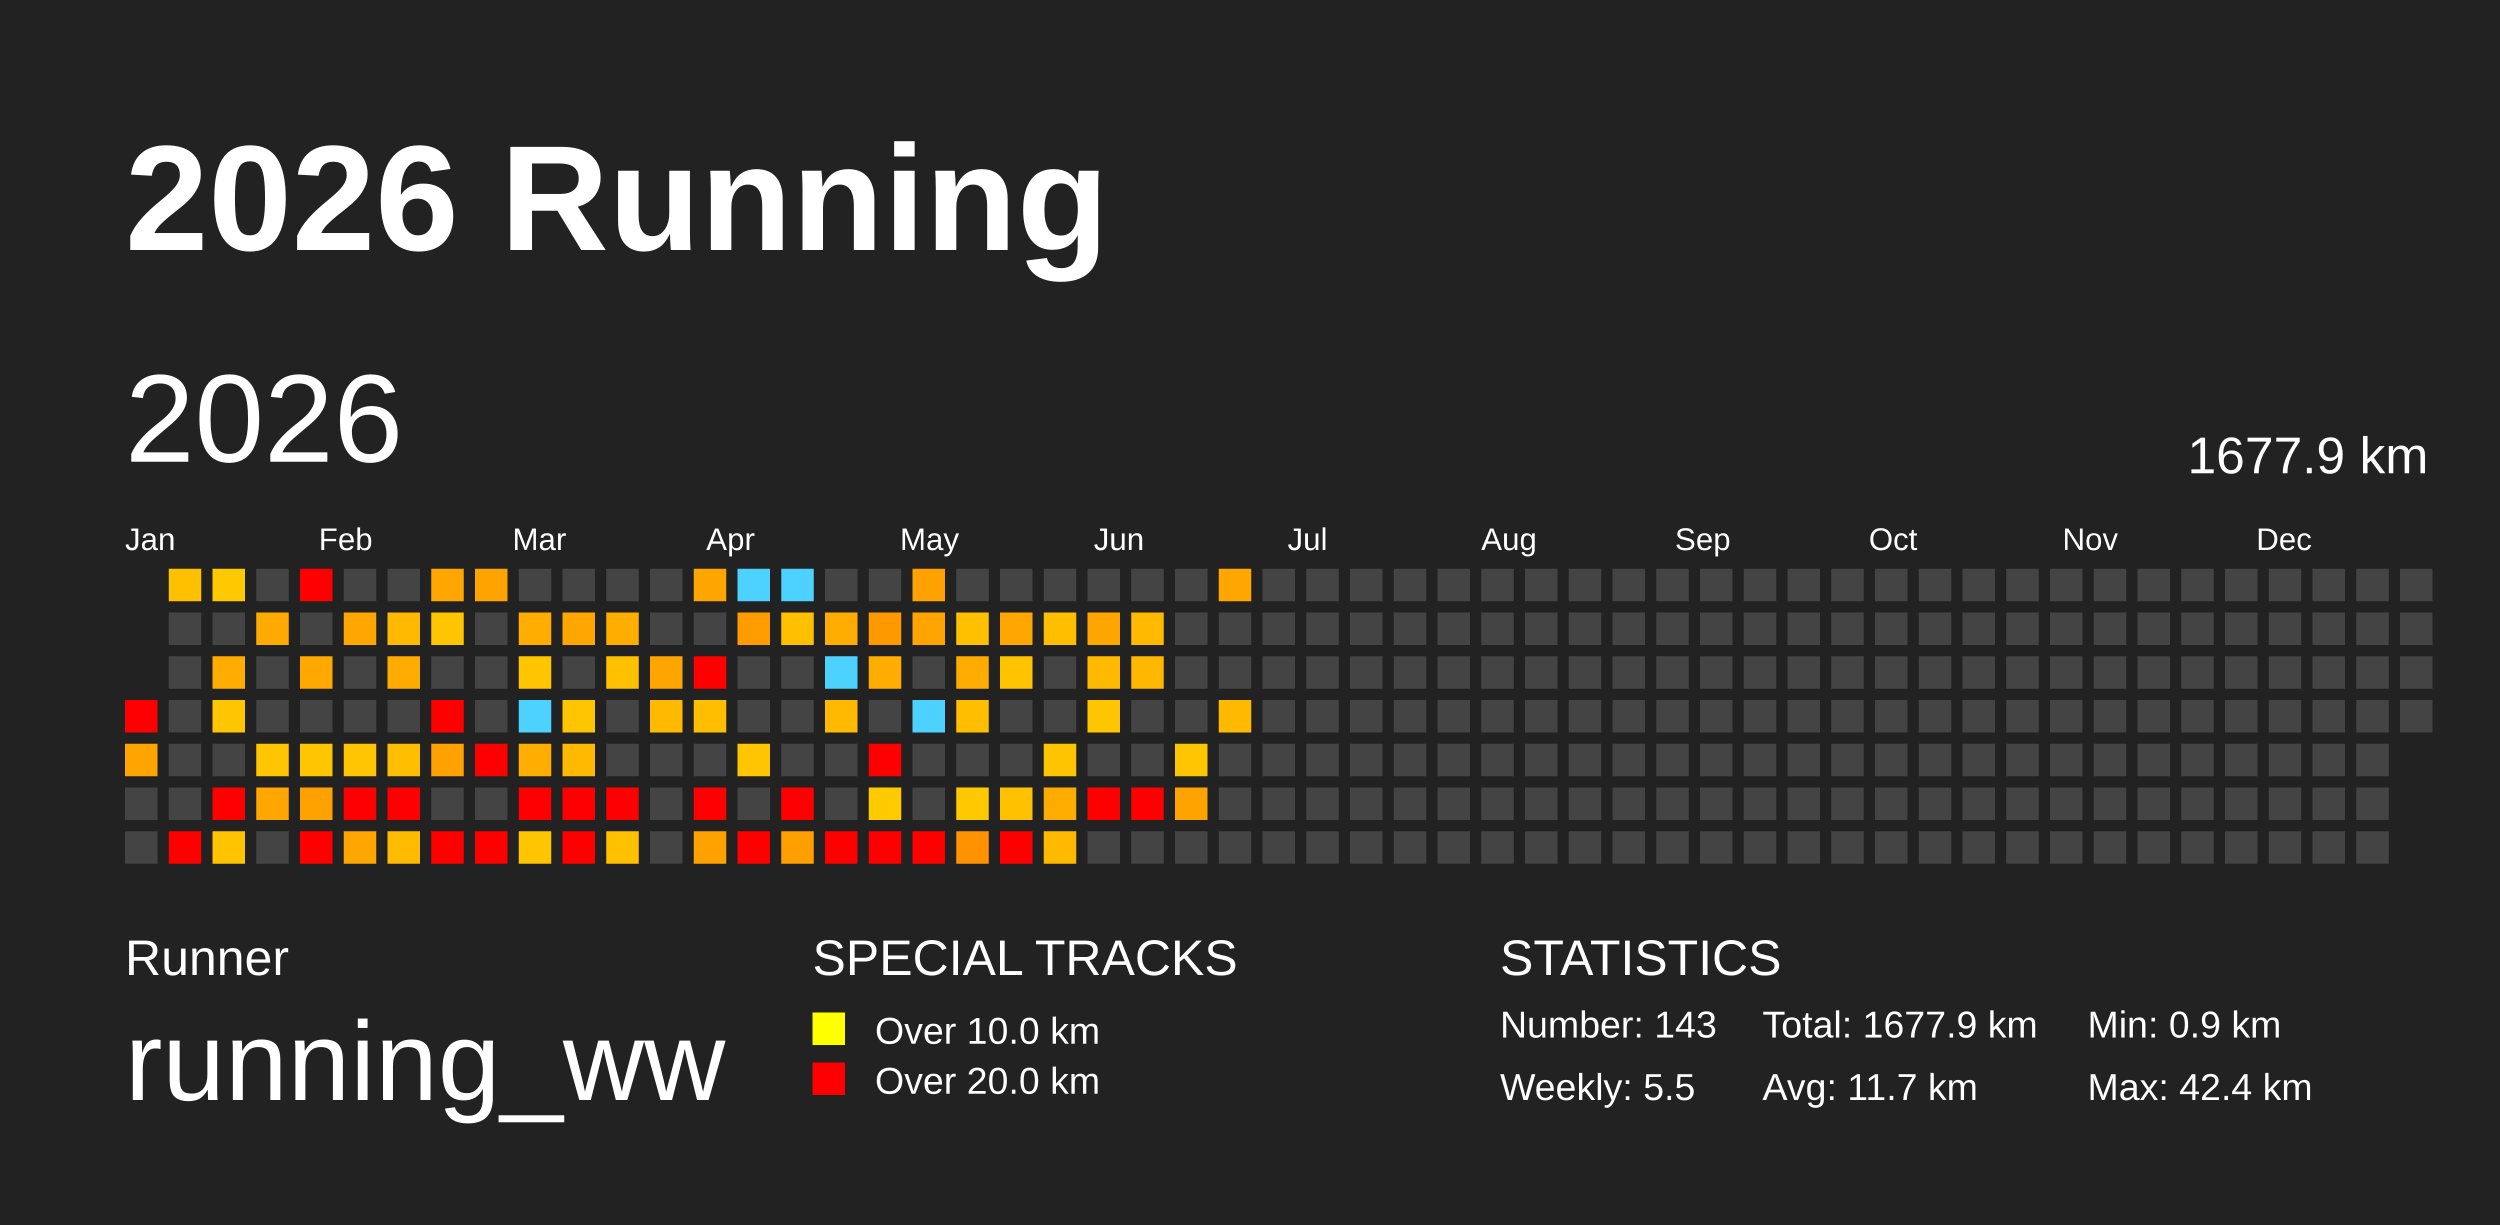
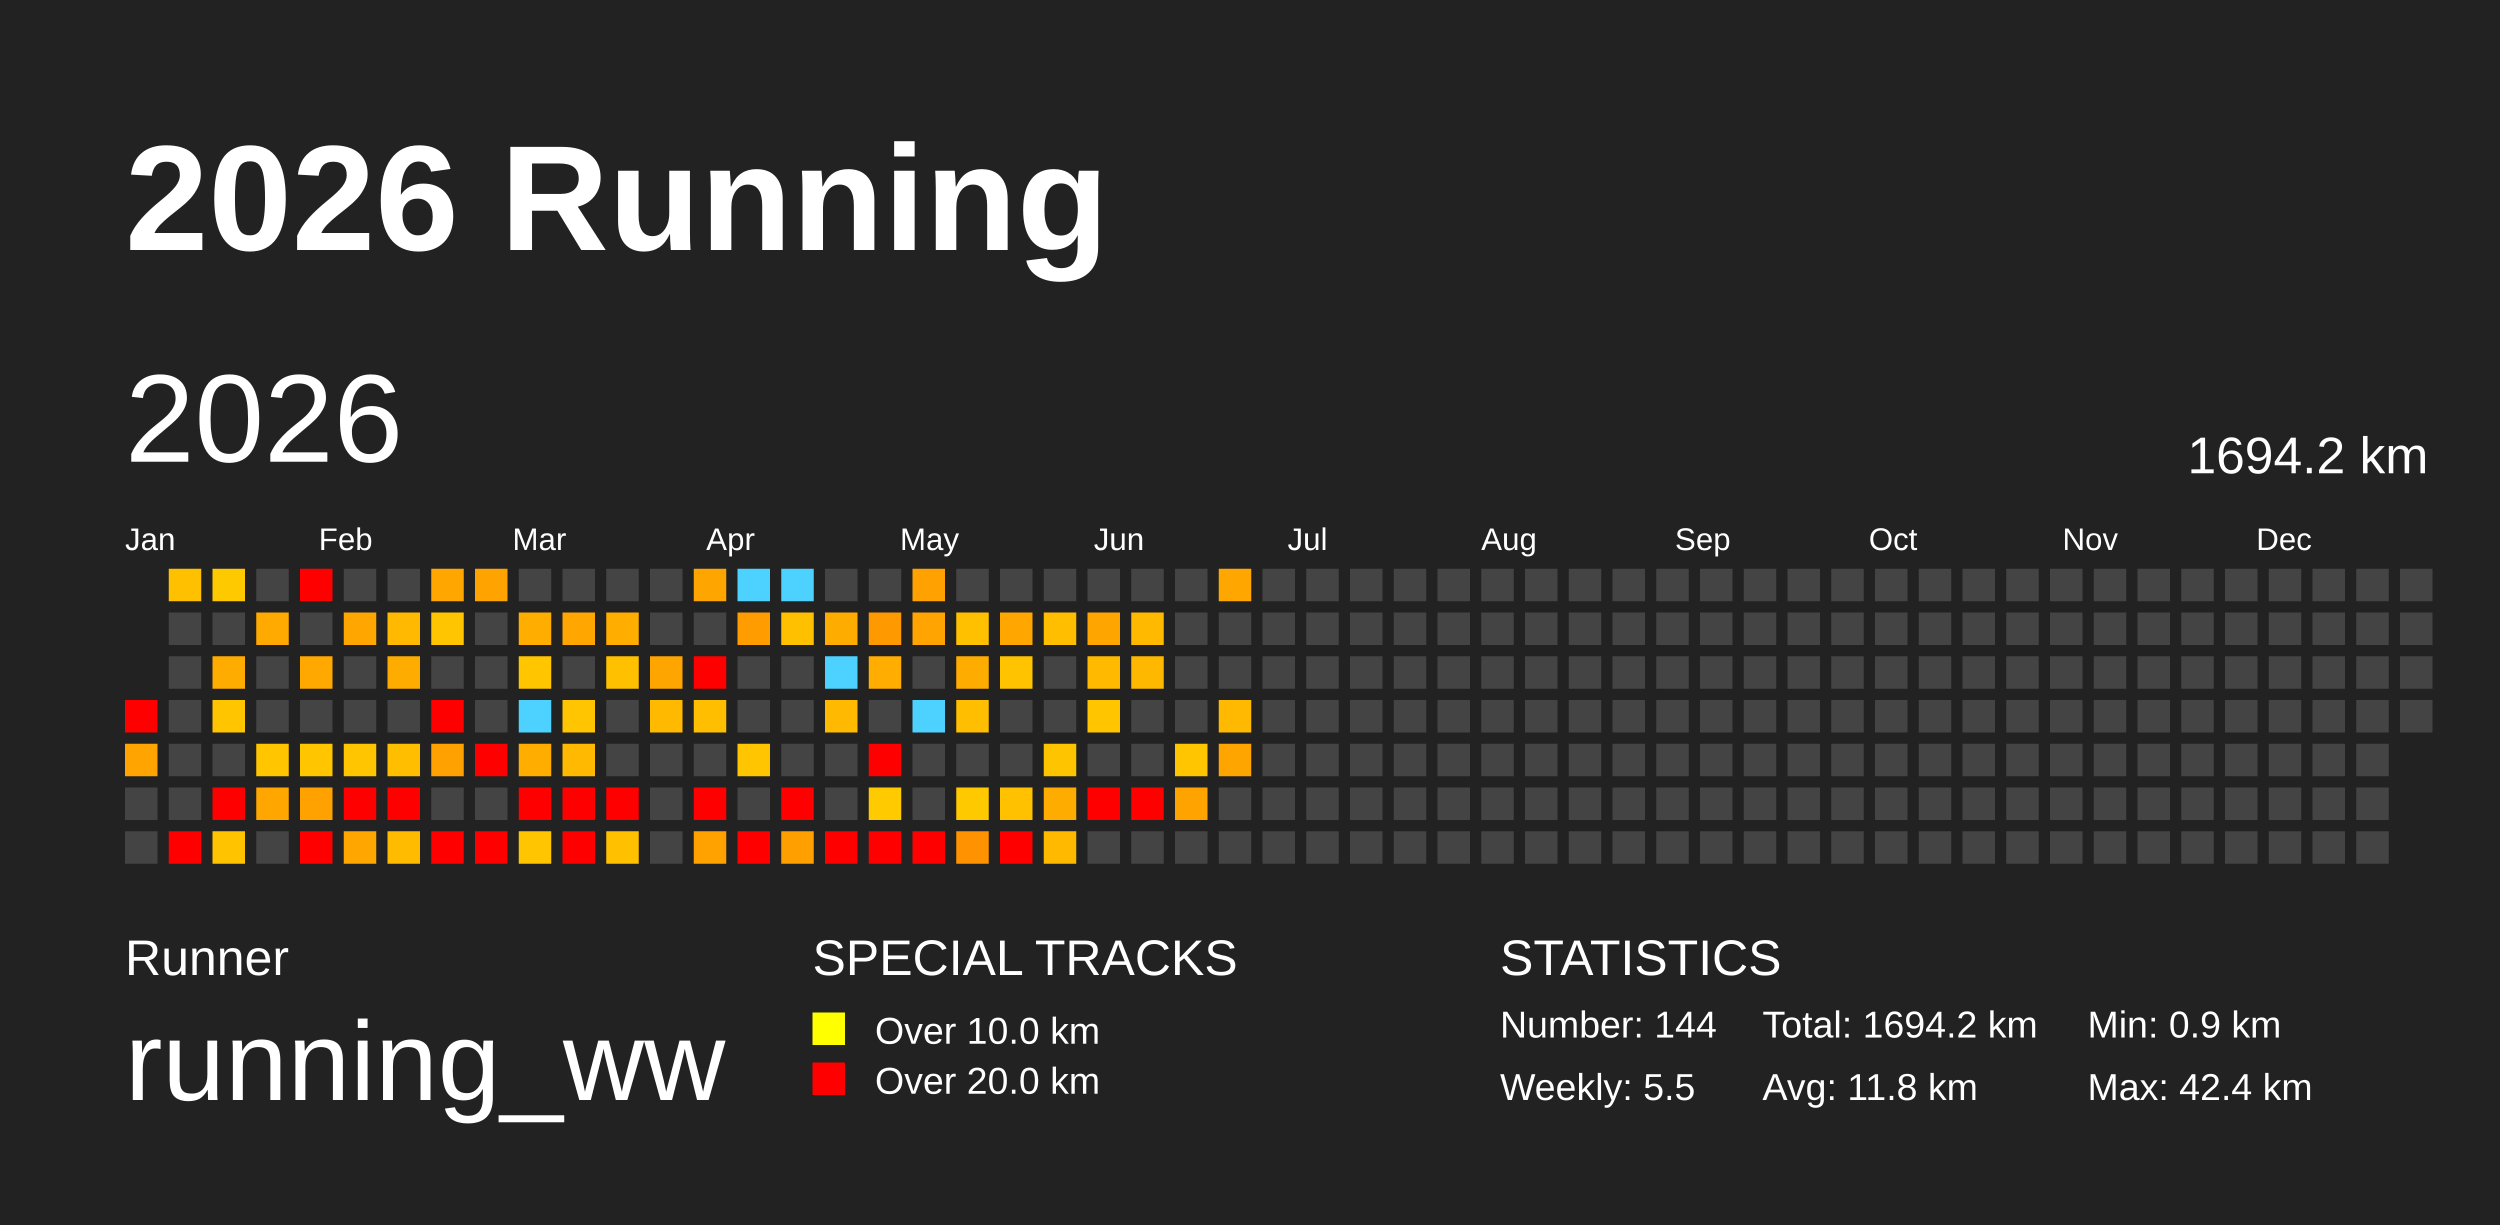
<svg xmlns="http://www.w3.org/2000/svg" baseProfile="full" height="98mm" version="1.1" viewBox="0,0,200,98" width="200mm">
  <defs />
  <rect fill="#222222" height="98" width="200" x="0" y="0" />
  <text fill="#FFFFFF" style="font-size:12px; font-family:Arial; font-weight:bold;" x="10" y="20">2026 Running</text>
  <text fill="#FFFFFF" style="font-size:4px; font-family:Arial" x="10" y="78">Runner</text>
  <text fill="#FFFFFF" style="font-size:9px; font-family:Arial" x="10" y="88">running_ww</text>
  <text fill="#FFFFFF" style="font-size:4px; font-family:Arial" x="65" y="78">SPECIAL TRACKS</text>
  <rect fill="yellow" height="2.6" width="2.6" x="65" y="81" />
  <text fill="#FFFFFF" style="font-size:3px; font-family:Arial" x="70" y="83.5">Over 10.0 km</text>
  <rect fill="red" height="2.6" width="2.6" x="65" y="85" />
  <text fill="#FFFFFF" style="font-size:3px; font-family:Arial" x="70" y="87.5">Over 20.0 km</text>
  <text fill="#FFFFFF" style="font-size:4px; font-family:Arial" x="120" y="78">STATISTICS</text>
-   <text fill="#FFFFFF" style="font-size:3px; font-family:Arial" x="120" y="83">Number: 143</text>
+   <text fill="#FFFFFF" style="font-size:3px; font-family:Arial" x="120" y="83">Number: 144</text>
  <text fill="#FFFFFF" style="font-size:3px; font-family:Arial" x="120" y="88">Weekly: 5.5</text>
-   <text fill="#FFFFFF" style="font-size:3px; font-family:Arial" x="141" y="83">Total: 1677.9 km</text>
-   <text fill="#FFFFFF" style="font-size:3px; font-family:Arial" x="141" y="88">Avg: 11.7 km</text>
+   <text fill="#FFFFFF" style="font-size:3px; font-family:Arial" x="141" y="83">Total: 1694.2 km</text>
+   <text fill="#FFFFFF" style="font-size:3px; font-family:Arial" x="141" y="88">Avg: 11.8 km</text>
  <text fill="#FFFFFF" style="font-size:3px; font-family:Arial" x="167" y="83">Min: 0.9 km</text>
  <text fill="#FFFFFF" style="font-size:3px; font-family:Arial" x="167" y="88">Max: 42.4 km</text>
  <text dominant-baseline="hanging" fill="#FFFFFF" style="font-size:10.0px; font-family:Arial;" x="10" y="30">2026</text>
-   <text dominant-baseline="hanging" fill="#FFFFFF" style="font-size:4.125px; font-family:Arial;" x="175" y="35">1677.9 km</text>
+   <text dominant-baseline="hanging" fill="#FFFFFF" style="font-size:4.125px; font-family:Arial;" x="175" y="35">1694.2 km</text>
  <text fill="#FFFFFF" style="font-size:2.5px; font-family:Arial" x="10.0" y="44">Jan</text>
  <text fill="#FFFFFF" style="font-size:2.5px; font-family:Arial" x="25.5" y="44">Feb</text>
  <text fill="#FFFFFF" style="font-size:2.5px; font-family:Arial" x="41.0" y="44">Mar</text>
  <text fill="#FFFFFF" style="font-size:2.5px; font-family:Arial" x="56.5" y="44">Apr</text>
  <text fill="#FFFFFF" style="font-size:2.5px; font-family:Arial" x="72.0" y="44">May</text>
  <text fill="#FFFFFF" style="font-size:2.5px; font-family:Arial" x="87.5" y="44">Jun</text>
  <text fill="#FFFFFF" style="font-size:2.5px; font-family:Arial" x="103.0" y="44">Jul</text>
  <text fill="#FFFFFF" style="font-size:2.5px; font-family:Arial" x="118.5" y="44">Aug</text>
  <text fill="#FFFFFF" style="font-size:2.5px; font-family:Arial" x="134.0" y="44">Sep</text>
  <text fill="#FFFFFF" style="font-size:2.5px; font-family:Arial" x="149.5" y="44">Oct</text>
  <text fill="#FFFFFF" style="font-size:2.5px; font-family:Arial" x="165.0" y="44">Nov</text>
  <text fill="#FFFFFF" style="font-size:2.5px; font-family:Arial" x="180.5" y="44">Dec</text>
  <rect fill="red" height="2.6" width="2.6" x="10.0" y="56.0" />
  <rect fill="#ffa400" height="2.6" width="2.6" x="10.0" y="59.5" />
  <rect fill="#444444" height="2.6" width="2.6" x="10.0" y="63.0" />
  <rect fill="#444444" height="2.6" width="2.6" x="10.0" y="66.5" />
  <rect fill="#ffc000" height="2.6" width="2.6" x="13.5" y="45.5" />
  <rect fill="#444444" height="2.6" width="2.6" x="13.5" y="49.0" />
  <rect fill="#444444" height="2.6" width="2.6" x="13.5" y="52.5" />
  <rect fill="#444444" height="2.6" width="2.6" x="13.5" y="56.0" />
  <rect fill="#444444" height="2.6" width="2.6" x="13.5" y="59.5" />
  <rect fill="#444444" height="2.6" width="2.6" x="13.5" y="63.0" />
  <rect fill="red" height="2.6" width="2.6" x="13.5" y="66.5" />
  <rect fill="#ffc900" height="2.6" width="2.6" x="17.0" y="45.5" />
  <rect fill="#444444" height="2.6" width="2.6" x="17.0" y="49.0" />
  <rect fill="#ffac00" height="2.6" width="2.6" x="17.0" y="52.5" />
  <rect fill="#ffc600" height="2.6" width="2.6" x="17.0" y="56.0" />
  <rect fill="#444444" height="2.6" width="2.6" x="17.0" y="59.5" />
  <rect fill="red" height="2.6" width="2.6" x="17.0" y="63.0" />
  <rect fill="#ffc300" height="2.6" width="2.6" x="17.0" y="66.5" />
  <rect fill="#444444" height="2.6" width="2.6" x="20.5" y="45.5" />
  <rect fill="#ffaa00" height="2.6" width="2.6" x="20.5" y="49.0" />
  <rect fill="#444444" height="2.6" width="2.6" x="20.5" y="52.5" />
  <rect fill="#444444" height="2.6" width="2.6" x="20.5" y="56.0" />
  <rect fill="#ffc600" height="2.6" width="2.6" x="20.5" y="59.5" />
  <rect fill="#ffa600" height="2.6" width="2.6" x="20.5" y="63.0" />
  <rect fill="#444444" height="2.6" width="2.6" x="20.5" y="66.5" />
  <rect fill="red" height="2.6" width="2.6" x="24.0" y="45.5" />
  <rect fill="#444444" height="2.6" width="2.6" x="24.0" y="49.0" />
  <rect fill="#ffa800" height="2.6" width="2.6" x="24.0" y="52.5" />
  <rect fill="#444444" height="2.6" width="2.6" x="24.0" y="56.0" />
  <rect fill="#ffc600" height="2.6" width="2.6" x="24.0" y="59.5" />
  <rect fill="#ffa200" height="2.6" width="2.6" x="24.0" y="63.0" />
  <rect fill="red" height="2.6" width="2.6" x="24.0" y="66.5" />
  <rect fill="#444444" height="2.6" width="2.6" x="27.5" y="45.5" />
  <rect fill="#ffa600" height="2.6" width="2.6" x="27.5" y="49.0" />
  <rect fill="#444444" height="2.6" width="2.6" x="27.5" y="52.5" />
  <rect fill="#444444" height="2.6" width="2.6" x="27.5" y="56.0" />
  <rect fill="#ffc500" height="2.6" width="2.6" x="27.5" y="59.5" />
  <rect fill="red" height="2.6" width="2.6" x="27.5" y="63.0" />
  <rect fill="#ffa700" height="2.6" width="2.6" x="27.5" y="66.5" />
  <rect fill="#444444" height="2.6" width="2.6" x="31.0" y="45.5" />
  <rect fill="#ffb900" height="2.6" width="2.6" x="31.0" y="49.0" />
  <rect fill="#ffac00" height="2.6" width="2.6" x="31.0" y="52.5" />
  <rect fill="#444444" height="2.6" width="2.6" x="31.0" y="56.0" />
  <rect fill="#ffbe00" height="2.6" width="2.6" x="31.0" y="59.5" />
  <rect fill="red" height="2.6" width="2.6" x="31.0" y="63.0" />
  <rect fill="#ffbb00" height="2.6" width="2.6" x="31.0" y="66.5" />
  <rect fill="#ffa600" height="2.6" width="2.6" x="34.5" y="45.5" />
  <rect fill="#ffc500" height="2.6" width="2.6" x="34.5" y="49.0" />
  <rect fill="#444444" height="2.6" width="2.6" x="34.5" y="52.5" />
  <rect fill="red" height="2.6" width="2.6" x="34.5" y="56.0" />
  <rect fill="#ffa100" height="2.6" width="2.6" x="34.5" y="59.5" />
  <rect fill="#444444" height="2.6" width="2.6" x="34.5" y="63.0" />
  <rect fill="red" height="2.6" width="2.6" x="34.5" y="66.5" />
  <rect fill="#ffa300" height="2.6" width="2.6" x="38.0" y="45.5" />
  <rect fill="#444444" height="2.6" width="2.6" x="38.0" y="49.0" />
  <rect fill="#444444" height="2.6" width="2.6" x="38.0" y="52.5" />
  <rect fill="#444444" height="2.6" width="2.6" x="38.0" y="56.0" />
  <rect fill="red" height="2.6" width="2.6" x="38.0" y="59.5" />
  <rect fill="#444444" height="2.6" width="2.6" x="38.0" y="63.0" />
  <rect fill="red" height="2.6" width="2.6" x="38.0" y="66.5" />
  <rect fill="#444444" height="2.6" width="2.6" x="41.5" y="45.5" />
  <rect fill="#ffae00" height="2.6" width="2.6" x="41.5" y="49.0" />
  <rect fill="#ffc600" height="2.6" width="2.6" x="41.5" y="52.5" />
  <rect fill="#4dd2ff" height="2.6" width="2.6" x="41.5" y="56.0" />
  <rect fill="#ffae00" height="2.6" width="2.6" x="41.5" y="59.5" />
  <rect fill="red" height="2.6" width="2.6" x="41.5" y="63.0" />
  <rect fill="#ffc500" height="2.6" width="2.6" x="41.5" y="66.5" />
  <rect fill="#444444" height="2.6" width="2.6" x="45.0" y="45.5" />
  <rect fill="#ffa700" height="2.6" width="2.6" x="45.0" y="49.0" />
  <rect fill="#444444" height="2.6" width="2.6" x="45.0" y="52.5" />
  <rect fill="#ffc500" height="2.6" width="2.6" x="45.0" y="56.0" />
  <rect fill="#ffb900" height="2.6" width="2.6" x="45.0" y="59.5" />
  <rect fill="red" height="2.6" width="2.6" x="45.0" y="63.0" />
  <rect fill="red" height="2.6" width="2.6" x="45.0" y="66.5" />
  <rect fill="#444444" height="2.6" width="2.6" x="48.5" y="45.5" />
  <rect fill="#ffae00" height="2.6" width="2.6" x="48.5" y="49.0" />
  <rect fill="#ffc000" height="2.6" width="2.6" x="48.5" y="52.5" />
  <rect fill="#444444" height="2.6" width="2.6" x="48.5" y="56.0" />
  <rect fill="#444444" height="2.6" width="2.6" x="48.5" y="59.5" />
  <rect fill="red" height="2.6" width="2.6" x="48.5" y="63.0" />
  <rect fill="#ffc000" height="2.6" width="2.6" x="48.5" y="66.5" />
  <rect fill="#444444" height="2.6" width="2.6" x="52.0" y="45.5" />
  <rect fill="#444444" height="2.6" width="2.6" x="52.0" y="49.0" />
  <rect fill="#ffa500" height="2.6" width="2.6" x="52.0" y="52.5" />
  <rect fill="#ffba00" height="2.6" width="2.6" x="52.0" y="56.0" />
  <rect fill="#444444" height="2.6" width="2.6" x="52.0" y="59.5" />
  <rect fill="#444444" height="2.6" width="2.6" x="52.0" y="63.0" />
  <rect fill="#444444" height="2.6" width="2.6" x="52.0" y="66.5" />
  <rect fill="#ffa500" height="2.6" width="2.6" x="55.5" y="45.5" />
  <rect fill="#444444" height="2.6" width="2.6" x="55.5" y="49.0" />
  <rect fill="red" height="2.6" width="2.6" x="55.5" y="52.5" />
  <rect fill="#ffbf00" height="2.6" width="2.6" x="55.5" y="56.0" />
  <rect fill="#444444" height="2.6" width="2.6" x="55.5" y="59.5" />
  <rect fill="red" height="2.6" width="2.6" x="55.5" y="63.0" />
  <rect fill="#ffa200" height="2.6" width="2.6" x="55.5" y="66.5" />
  <rect fill="#4dd2ff" height="2.6" width="2.6" x="59.0" y="45.5" />
  <rect fill="#ff9c00" height="2.6" width="2.6" x="59.0" y="49.0" />
  <rect fill="#444444" height="2.6" width="2.6" x="59.0" y="52.5" />
  <rect fill="#444444" height="2.6" width="2.6" x="59.0" y="56.0" />
  <rect fill="#ffc500" height="2.6" width="2.6" x="59.0" y="59.5" />
  <rect fill="#444444" height="2.6" width="2.6" x="59.0" y="63.0" />
  <rect fill="red" height="2.6" width="2.6" x="59.0" y="66.5" />
  <rect fill="#4dd2ff" height="2.6" width="2.6" x="62.5" y="45.5" />
  <rect fill="#ffc000" height="2.6" width="2.6" x="62.5" y="49.0" />
  <rect fill="#444444" height="2.6" width="2.6" x="62.5" y="52.5" />
  <rect fill="#444444" height="2.6" width="2.6" x="62.5" y="56.0" />
  <rect fill="#444444" height="2.6" width="2.6" x="62.5" y="59.5" />
  <rect fill="red" height="2.6" width="2.6" x="62.5" y="63.0" />
  <rect fill="#ffa000" height="2.6" width="2.6" x="62.5" y="66.5" />
  <rect fill="#444444" height="2.6" width="2.6" x="66.0" y="45.5" />
  <rect fill="#ffac00" height="2.6" width="2.6" x="66.0" y="49.0" />
  <rect fill="#4dd2ff" height="2.6" width="2.6" x="66.0" y="52.5" />
  <rect fill="#ffb900" height="2.6" width="2.6" x="66.0" y="56.0" />
  <rect fill="#444444" height="2.6" width="2.6" x="66.0" y="59.5" />
  <rect fill="#444444" height="2.6" width="2.6" x="66.0" y="63.0" />
  <rect fill="red" height="2.6" width="2.6" x="66.0" y="66.5" />
  <rect fill="#444444" height="2.6" width="2.6" x="69.5" y="45.5" />
  <rect fill="#ff9900" height="2.6" width="2.6" x="69.5" y="49.0" />
  <rect fill="#ffad00" height="2.6" width="2.6" x="69.5" y="52.5" />
  <rect fill="#444444" height="2.6" width="2.6" x="69.5" y="56.0" />
  <rect fill="red" height="2.6" width="2.6" x="69.5" y="59.5" />
  <rect fill="#ffcb00" height="2.6" width="2.6" x="69.5" y="63.0" />
  <rect fill="red" height="2.6" width="2.6" x="69.5" y="66.5" />
  <rect fill="#ffa100" height="2.6" width="2.6" x="73.0" y="45.5" />
  <rect fill="#ffa400" height="2.6" width="2.6" x="73.0" y="49.0" />
  <rect fill="#444444" height="2.6" width="2.6" x="73.0" y="52.5" />
  <rect fill="#4dd2ff" height="2.6" width="2.6" x="73.0" y="56.0" />
  <rect fill="#444444" height="2.6" width="2.6" x="73.0" y="59.5" />
  <rect fill="#444444" height="2.6" width="2.6" x="73.0" y="63.0" />
  <rect fill="red" height="2.6" width="2.6" x="73.0" y="66.5" />
  <rect fill="#444444" height="2.6" width="2.6" x="76.5" y="45.5" />
  <rect fill="#ffc000" height="2.6" width="2.6" x="76.5" y="49.0" />
  <rect fill="#ffac00" height="2.6" width="2.6" x="76.5" y="52.5" />
  <rect fill="#ffbe00" height="2.6" width="2.6" x="76.5" y="56.0" />
  <rect fill="#444444" height="2.6" width="2.6" x="76.5" y="59.5" />
  <rect fill="#ffc900" height="2.6" width="2.6" x="76.5" y="63.0" />
  <rect fill="#ff9200" height="2.6" width="2.6" x="76.5" y="66.5" />
  <rect fill="#444444" height="2.6" width="2.6" x="80.0" y="45.5" />
  <rect fill="#ffa600" height="2.6" width="2.6" x="80.0" y="49.0" />
  <rect fill="#ffc300" height="2.6" width="2.6" x="80.0" y="52.5" />
  <rect fill="#444444" height="2.6" width="2.6" x="80.0" y="56.0" />
  <rect fill="#444444" height="2.6" width="2.6" x="80.0" y="59.5" />
  <rect fill="#ffc100" height="2.6" width="2.6" x="80.0" y="63.0" />
  <rect fill="red" height="2.6" width="2.6" x="80.0" y="66.5" />
  <rect fill="#444444" height="2.6" width="2.6" x="83.5" y="45.5" />
  <rect fill="#ffbf00" height="2.6" width="2.6" x="83.5" y="49.0" />
  <rect fill="#444444" height="2.6" width="2.6" x="83.5" y="52.5" />
  <rect fill="#444444" height="2.6" width="2.6" x="83.5" y="56.0" />
  <rect fill="#ffc400" height="2.6" width="2.6" x="83.5" y="59.5" />
  <rect fill="#ffac00" height="2.6" width="2.6" x="83.5" y="63.0" />
  <rect fill="#ffba00" height="2.6" width="2.6" x="83.5" y="66.5" />
  <rect fill="#444444" height="2.6" width="2.6" x="87.0" y="45.5" />
  <rect fill="#ffa500" height="2.6" width="2.6" x="87.0" y="49.0" />
  <rect fill="#ffba00" height="2.6" width="2.6" x="87.0" y="52.5" />
  <rect fill="#ffc600" height="2.6" width="2.6" x="87.0" y="56.0" />
  <rect fill="#444444" height="2.6" width="2.6" x="87.0" y="59.5" />
  <rect fill="red" height="2.6" width="2.6" x="87.0" y="63.0" />
  <rect fill="#444444" height="2.6" width="2.6" x="87.0" y="66.5" />
  <rect fill="#444444" height="2.6" width="2.6" x="90.5" y="45.5" />
  <rect fill="#ffba00" height="2.6" width="2.6" x="90.5" y="49.0" />
  <rect fill="#ffb800" height="2.6" width="2.6" x="90.5" y="52.5" />
  <rect fill="#444444" height="2.6" width="2.6" x="90.5" y="56.0" />
  <rect fill="#444444" height="2.6" width="2.6" x="90.5" y="59.5" />
  <rect fill="red" height="2.6" width="2.6" x="90.5" y="63.0" />
  <rect fill="#444444" height="2.6" width="2.6" x="90.5" y="66.5" />
  <rect fill="#444444" height="2.6" width="2.6" x="94.0" y="45.5" />
  <rect fill="#444444" height="2.6" width="2.6" x="94.0" y="49.0" />
  <rect fill="#444444" height="2.6" width="2.6" x="94.0" y="52.5" />
  <rect fill="#444444" height="2.6" width="2.6" x="94.0" y="56.0" />
  <rect fill="#ffc500" height="2.6" width="2.6" x="94.0" y="59.5" />
  <rect fill="#ffa300" height="2.6" width="2.6" x="94.0" y="63.0" />
  <rect fill="#444444" height="2.6" width="2.6" x="94.0" y="66.5" />
  <rect fill="#ffa600" height="2.6" width="2.6" x="97.5" y="45.5" />
  <rect fill="#444444" height="2.6" width="2.6" x="97.5" y="49.0" />
  <rect fill="#444444" height="2.6" width="2.6" x="97.5" y="52.5" />
  <rect fill="#ffb900" height="2.6" width="2.6" x="97.5" y="56.0" />
-   <rect fill="#444444" height="2.6" width="2.6" x="97.5" y="59.5" />
+   <rect fill="#ffa500" height="2.6" width="2.6" x="97.5" y="59.5" />
  <rect fill="#444444" height="2.6" width="2.6" x="97.5" y="63.0" />
  <rect fill="#444444" height="2.6" width="2.6" x="97.5" y="66.5" />
  <rect fill="#444444" height="2.6" width="2.6" x="101.0" y="45.5" />
  <rect fill="#444444" height="2.6" width="2.6" x="101.0" y="49.0" />
  <rect fill="#444444" height="2.6" width="2.6" x="101.0" y="52.5" />
  <rect fill="#444444" height="2.6" width="2.6" x="101.0" y="56.0" />
  <rect fill="#444444" height="2.6" width="2.6" x="101.0" y="59.5" />
  <rect fill="#444444" height="2.6" width="2.6" x="101.0" y="63.0" />
  <rect fill="#444444" height="2.6" width="2.6" x="101.0" y="66.5" />
  <rect fill="#444444" height="2.6" width="2.6" x="104.5" y="45.5" />
  <rect fill="#444444" height="2.6" width="2.6" x="104.5" y="49.0" />
  <rect fill="#444444" height="2.6" width="2.6" x="104.5" y="52.5" />
  <rect fill="#444444" height="2.6" width="2.6" x="104.5" y="56.0" />
  <rect fill="#444444" height="2.6" width="2.6" x="104.5" y="59.5" />
  <rect fill="#444444" height="2.6" width="2.6" x="104.5" y="63.0" />
  <rect fill="#444444" height="2.6" width="2.6" x="104.5" y="66.5" />
  <rect fill="#444444" height="2.6" width="2.6" x="108.0" y="45.5" />
  <rect fill="#444444" height="2.6" width="2.6" x="108.0" y="49.0" />
  <rect fill="#444444" height="2.6" width="2.6" x="108.0" y="52.5" />
  <rect fill="#444444" height="2.6" width="2.6" x="108.0" y="56.0" />
  <rect fill="#444444" height="2.6" width="2.6" x="108.0" y="59.5" />
  <rect fill="#444444" height="2.6" width="2.6" x="108.0" y="63.0" />
  <rect fill="#444444" height="2.6" width="2.6" x="108.0" y="66.5" />
  <rect fill="#444444" height="2.6" width="2.6" x="111.5" y="45.5" />
  <rect fill="#444444" height="2.6" width="2.6" x="111.5" y="49.0" />
  <rect fill="#444444" height="2.6" width="2.6" x="111.5" y="52.5" />
  <rect fill="#444444" height="2.6" width="2.6" x="111.5" y="56.0" />
  <rect fill="#444444" height="2.6" width="2.6" x="111.5" y="59.5" />
  <rect fill="#444444" height="2.6" width="2.6" x="111.5" y="63.0" />
  <rect fill="#444444" height="2.6" width="2.6" x="111.5" y="66.5" />
  <rect fill="#444444" height="2.6" width="2.6" x="115.0" y="45.5" />
  <rect fill="#444444" height="2.6" width="2.6" x="115.0" y="49.0" />
  <rect fill="#444444" height="2.6" width="2.6" x="115.0" y="52.5" />
  <rect fill="#444444" height="2.6" width="2.6" x="115.0" y="56.0" />
  <rect fill="#444444" height="2.6" width="2.6" x="115.0" y="59.5" />
  <rect fill="#444444" height="2.6" width="2.6" x="115.0" y="63.0" />
  <rect fill="#444444" height="2.6" width="2.6" x="115.0" y="66.5" />
  <rect fill="#444444" height="2.6" width="2.6" x="118.5" y="45.5" />
  <rect fill="#444444" height="2.6" width="2.6" x="118.5" y="49.0" />
  <rect fill="#444444" height="2.6" width="2.6" x="118.5" y="52.5" />
  <rect fill="#444444" height="2.6" width="2.6" x="118.5" y="56.0" />
  <rect fill="#444444" height="2.6" width="2.6" x="118.5" y="59.5" />
  <rect fill="#444444" height="2.6" width="2.6" x="118.5" y="63.0" />
  <rect fill="#444444" height="2.6" width="2.6" x="118.5" y="66.5" />
  <rect fill="#444444" height="2.6" width="2.6" x="122.0" y="45.5" />
  <rect fill="#444444" height="2.6" width="2.6" x="122.0" y="49.0" />
  <rect fill="#444444" height="2.6" width="2.6" x="122.0" y="52.5" />
  <rect fill="#444444" height="2.6" width="2.6" x="122.0" y="56.0" />
  <rect fill="#444444" height="2.6" width="2.6" x="122.0" y="59.5" />
  <rect fill="#444444" height="2.6" width="2.6" x="122.0" y="63.0" />
  <rect fill="#444444" height="2.6" width="2.6" x="122.0" y="66.5" />
  <rect fill="#444444" height="2.6" width="2.6" x="125.5" y="45.5" />
  <rect fill="#444444" height="2.6" width="2.6" x="125.5" y="49.0" />
  <rect fill="#444444" height="2.6" width="2.6" x="125.5" y="52.5" />
  <rect fill="#444444" height="2.6" width="2.6" x="125.5" y="56.0" />
  <rect fill="#444444" height="2.6" width="2.6" x="125.5" y="59.5" />
  <rect fill="#444444" height="2.6" width="2.6" x="125.5" y="63.0" />
  <rect fill="#444444" height="2.6" width="2.6" x="125.5" y="66.5" />
  <rect fill="#444444" height="2.6" width="2.6" x="129.0" y="45.5" />
  <rect fill="#444444" height="2.6" width="2.6" x="129.0" y="49.0" />
  <rect fill="#444444" height="2.6" width="2.6" x="129.0" y="52.5" />
  <rect fill="#444444" height="2.6" width="2.6" x="129.0" y="56.0" />
  <rect fill="#444444" height="2.6" width="2.6" x="129.0" y="59.5" />
  <rect fill="#444444" height="2.6" width="2.6" x="129.0" y="63.0" />
  <rect fill="#444444" height="2.6" width="2.6" x="129.0" y="66.5" />
  <rect fill="#444444" height="2.6" width="2.6" x="132.5" y="45.5" />
  <rect fill="#444444" height="2.6" width="2.6" x="132.5" y="49.0" />
  <rect fill="#444444" height="2.6" width="2.6" x="132.5" y="52.5" />
  <rect fill="#444444" height="2.6" width="2.6" x="132.5" y="56.0" />
  <rect fill="#444444" height="2.6" width="2.6" x="132.5" y="59.5" />
  <rect fill="#444444" height="2.6" width="2.6" x="132.5" y="63.0" />
  <rect fill="#444444" height="2.6" width="2.6" x="132.5" y="66.5" />
  <rect fill="#444444" height="2.6" width="2.6" x="136.0" y="45.5" />
  <rect fill="#444444" height="2.6" width="2.6" x="136.0" y="49.0" />
  <rect fill="#444444" height="2.6" width="2.6" x="136.0" y="52.5" />
  <rect fill="#444444" height="2.6" width="2.6" x="136.0" y="56.0" />
  <rect fill="#444444" height="2.6" width="2.6" x="136.0" y="59.5" />
  <rect fill="#444444" height="2.6" width="2.6" x="136.0" y="63.0" />
  <rect fill="#444444" height="2.6" width="2.6" x="136.0" y="66.5" />
  <rect fill="#444444" height="2.6" width="2.6" x="139.5" y="45.5" />
  <rect fill="#444444" height="2.6" width="2.6" x="139.5" y="49.0" />
  <rect fill="#444444" height="2.6" width="2.6" x="139.5" y="52.5" />
  <rect fill="#444444" height="2.6" width="2.6" x="139.5" y="56.0" />
  <rect fill="#444444" height="2.6" width="2.6" x="139.5" y="59.5" />
  <rect fill="#444444" height="2.6" width="2.6" x="139.5" y="63.0" />
  <rect fill="#444444" height="2.6" width="2.6" x="139.5" y="66.5" />
  <rect fill="#444444" height="2.6" width="2.6" x="143.0" y="45.5" />
  <rect fill="#444444" height="2.6" width="2.6" x="143.0" y="49.0" />
  <rect fill="#444444" height="2.6" width="2.6" x="143.0" y="52.5" />
  <rect fill="#444444" height="2.6" width="2.6" x="143.0" y="56.0" />
  <rect fill="#444444" height="2.6" width="2.6" x="143.0" y="59.5" />
  <rect fill="#444444" height="2.6" width="2.6" x="143.0" y="63.0" />
  <rect fill="#444444" height="2.6" width="2.6" x="143.0" y="66.5" />
  <rect fill="#444444" height="2.6" width="2.6" x="146.5" y="45.5" />
  <rect fill="#444444" height="2.6" width="2.6" x="146.5" y="49.0" />
  <rect fill="#444444" height="2.6" width="2.6" x="146.5" y="52.5" />
  <rect fill="#444444" height="2.6" width="2.6" x="146.5" y="56.0" />
  <rect fill="#444444" height="2.6" width="2.6" x="146.5" y="59.5" />
  <rect fill="#444444" height="2.6" width="2.6" x="146.5" y="63.0" />
  <rect fill="#444444" height="2.6" width="2.6" x="146.5" y="66.5" />
  <rect fill="#444444" height="2.6" width="2.6" x="150.0" y="45.5" />
  <rect fill="#444444" height="2.6" width="2.6" x="150.0" y="49.0" />
  <rect fill="#444444" height="2.6" width="2.6" x="150.0" y="52.5" />
  <rect fill="#444444" height="2.6" width="2.6" x="150.0" y="56.0" />
  <rect fill="#444444" height="2.6" width="2.6" x="150.0" y="59.5" />
  <rect fill="#444444" height="2.6" width="2.6" x="150.0" y="63.0" />
  <rect fill="#444444" height="2.6" width="2.6" x="150.0" y="66.5" />
  <rect fill="#444444" height="2.6" width="2.6" x="153.5" y="45.5" />
  <rect fill="#444444" height="2.6" width="2.6" x="153.5" y="49.0" />
  <rect fill="#444444" height="2.6" width="2.6" x="153.5" y="52.5" />
  <rect fill="#444444" height="2.6" width="2.6" x="153.5" y="56.0" />
  <rect fill="#444444" height="2.6" width="2.6" x="153.5" y="59.5" />
  <rect fill="#444444" height="2.6" width="2.6" x="153.5" y="63.0" />
  <rect fill="#444444" height="2.6" width="2.6" x="153.5" y="66.5" />
  <rect fill="#444444" height="2.6" width="2.6" x="157.0" y="45.5" />
  <rect fill="#444444" height="2.6" width="2.6" x="157.0" y="49.0" />
  <rect fill="#444444" height="2.6" width="2.6" x="157.0" y="52.5" />
  <rect fill="#444444" height="2.6" width="2.6" x="157.0" y="56.0" />
  <rect fill="#444444" height="2.6" width="2.6" x="157.0" y="59.5" />
  <rect fill="#444444" height="2.6" width="2.6" x="157.0" y="63.0" />
  <rect fill="#444444" height="2.6" width="2.6" x="157.0" y="66.5" />
  <rect fill="#444444" height="2.6" width="2.6" x="160.5" y="45.5" />
  <rect fill="#444444" height="2.6" width="2.6" x="160.5" y="49.0" />
  <rect fill="#444444" height="2.6" width="2.6" x="160.5" y="52.5" />
  <rect fill="#444444" height="2.6" width="2.6" x="160.5" y="56.0" />
  <rect fill="#444444" height="2.6" width="2.6" x="160.5" y="59.5" />
  <rect fill="#444444" height="2.6" width="2.6" x="160.5" y="63.0" />
  <rect fill="#444444" height="2.6" width="2.6" x="160.5" y="66.5" />
  <rect fill="#444444" height="2.6" width="2.6" x="164.0" y="45.5" />
  <rect fill="#444444" height="2.6" width="2.6" x="164.0" y="49.0" />
  <rect fill="#444444" height="2.6" width="2.6" x="164.0" y="52.5" />
  <rect fill="#444444" height="2.6" width="2.6" x="164.0" y="56.0" />
  <rect fill="#444444" height="2.6" width="2.6" x="164.0" y="59.5" />
  <rect fill="#444444" height="2.6" width="2.6" x="164.0" y="63.0" />
  <rect fill="#444444" height="2.6" width="2.6" x="164.0" y="66.5" />
  <rect fill="#444444" height="2.6" width="2.6" x="167.5" y="45.5" />
  <rect fill="#444444" height="2.6" width="2.6" x="167.5" y="49.0" />
  <rect fill="#444444" height="2.6" width="2.6" x="167.5" y="52.5" />
  <rect fill="#444444" height="2.6" width="2.6" x="167.5" y="56.0" />
  <rect fill="#444444" height="2.6" width="2.6" x="167.5" y="59.5" />
  <rect fill="#444444" height="2.6" width="2.6" x="167.5" y="63.0" />
  <rect fill="#444444" height="2.6" width="2.6" x="167.5" y="66.5" />
  <rect fill="#444444" height="2.6" width="2.6" x="171.0" y="45.5" />
  <rect fill="#444444" height="2.6" width="2.6" x="171.0" y="49.0" />
  <rect fill="#444444" height="2.6" width="2.6" x="171.0" y="52.5" />
  <rect fill="#444444" height="2.6" width="2.6" x="171.0" y="56.0" />
  <rect fill="#444444" height="2.6" width="2.6" x="171.0" y="59.5" />
  <rect fill="#444444" height="2.6" width="2.6" x="171.0" y="63.0" />
  <rect fill="#444444" height="2.6" width="2.6" x="171.0" y="66.5" />
  <rect fill="#444444" height="2.6" width="2.6" x="174.5" y="45.5" />
  <rect fill="#444444" height="2.6" width="2.6" x="174.5" y="49.0" />
  <rect fill="#444444" height="2.6" width="2.6" x="174.5" y="52.5" />
  <rect fill="#444444" height="2.6" width="2.6" x="174.5" y="56.0" />
  <rect fill="#444444" height="2.6" width="2.6" x="174.5" y="59.5" />
  <rect fill="#444444" height="2.6" width="2.6" x="174.5" y="63.0" />
  <rect fill="#444444" height="2.6" width="2.6" x="174.5" y="66.5" />
  <rect fill="#444444" height="2.6" width="2.6" x="178.0" y="45.5" />
  <rect fill="#444444" height="2.6" width="2.6" x="178.0" y="49.0" />
  <rect fill="#444444" height="2.6" width="2.6" x="178.0" y="52.5" />
  <rect fill="#444444" height="2.6" width="2.6" x="178.0" y="56.0" />
  <rect fill="#444444" height="2.6" width="2.6" x="178.0" y="59.5" />
  <rect fill="#444444" height="2.6" width="2.6" x="178.0" y="63.0" />
  <rect fill="#444444" height="2.6" width="2.6" x="178.0" y="66.5" />
  <rect fill="#444444" height="2.6" width="2.6" x="181.5" y="45.5" />
  <rect fill="#444444" height="2.6" width="2.6" x="181.5" y="49.0" />
  <rect fill="#444444" height="2.6" width="2.6" x="181.5" y="52.5" />
  <rect fill="#444444" height="2.6" width="2.6" x="181.5" y="56.0" />
  <rect fill="#444444" height="2.6" width="2.6" x="181.5" y="59.5" />
  <rect fill="#444444" height="2.6" width="2.6" x="181.5" y="63.0" />
  <rect fill="#444444" height="2.6" width="2.6" x="181.5" y="66.5" />
  <rect fill="#444444" height="2.6" width="2.6" x="185.0" y="45.5" />
  <rect fill="#444444" height="2.6" width="2.6" x="185.0" y="49.0" />
  <rect fill="#444444" height="2.6" width="2.6" x="185.0" y="52.5" />
  <rect fill="#444444" height="2.6" width="2.6" x="185.0" y="56.0" />
  <rect fill="#444444" height="2.6" width="2.6" x="185.0" y="59.5" />
  <rect fill="#444444" height="2.6" width="2.6" x="185.0" y="63.0" />
  <rect fill="#444444" height="2.6" width="2.6" x="185.0" y="66.5" />
  <rect fill="#444444" height="2.6" width="2.6" x="188.5" y="45.5" />
  <rect fill="#444444" height="2.6" width="2.6" x="188.5" y="49.0" />
  <rect fill="#444444" height="2.6" width="2.6" x="188.5" y="52.5" />
  <rect fill="#444444" height="2.6" width="2.6" x="188.5" y="56.0" />
  <rect fill="#444444" height="2.6" width="2.6" x="188.5" y="59.5" />
  <rect fill="#444444" height="2.6" width="2.6" x="188.5" y="63.0" />
  <rect fill="#444444" height="2.6" width="2.6" x="188.5" y="66.5" />
  <rect fill="#444444" height="2.6" width="2.6" x="192.0" y="45.5" />
  <rect fill="#444444" height="2.6" width="2.6" x="192.0" y="49.0" />
  <rect fill="#444444" height="2.6" width="2.6" x="192.0" y="52.5" />
  <rect fill="#444444" height="2.6" width="2.6" x="192.0" y="56.0" />
</svg>
